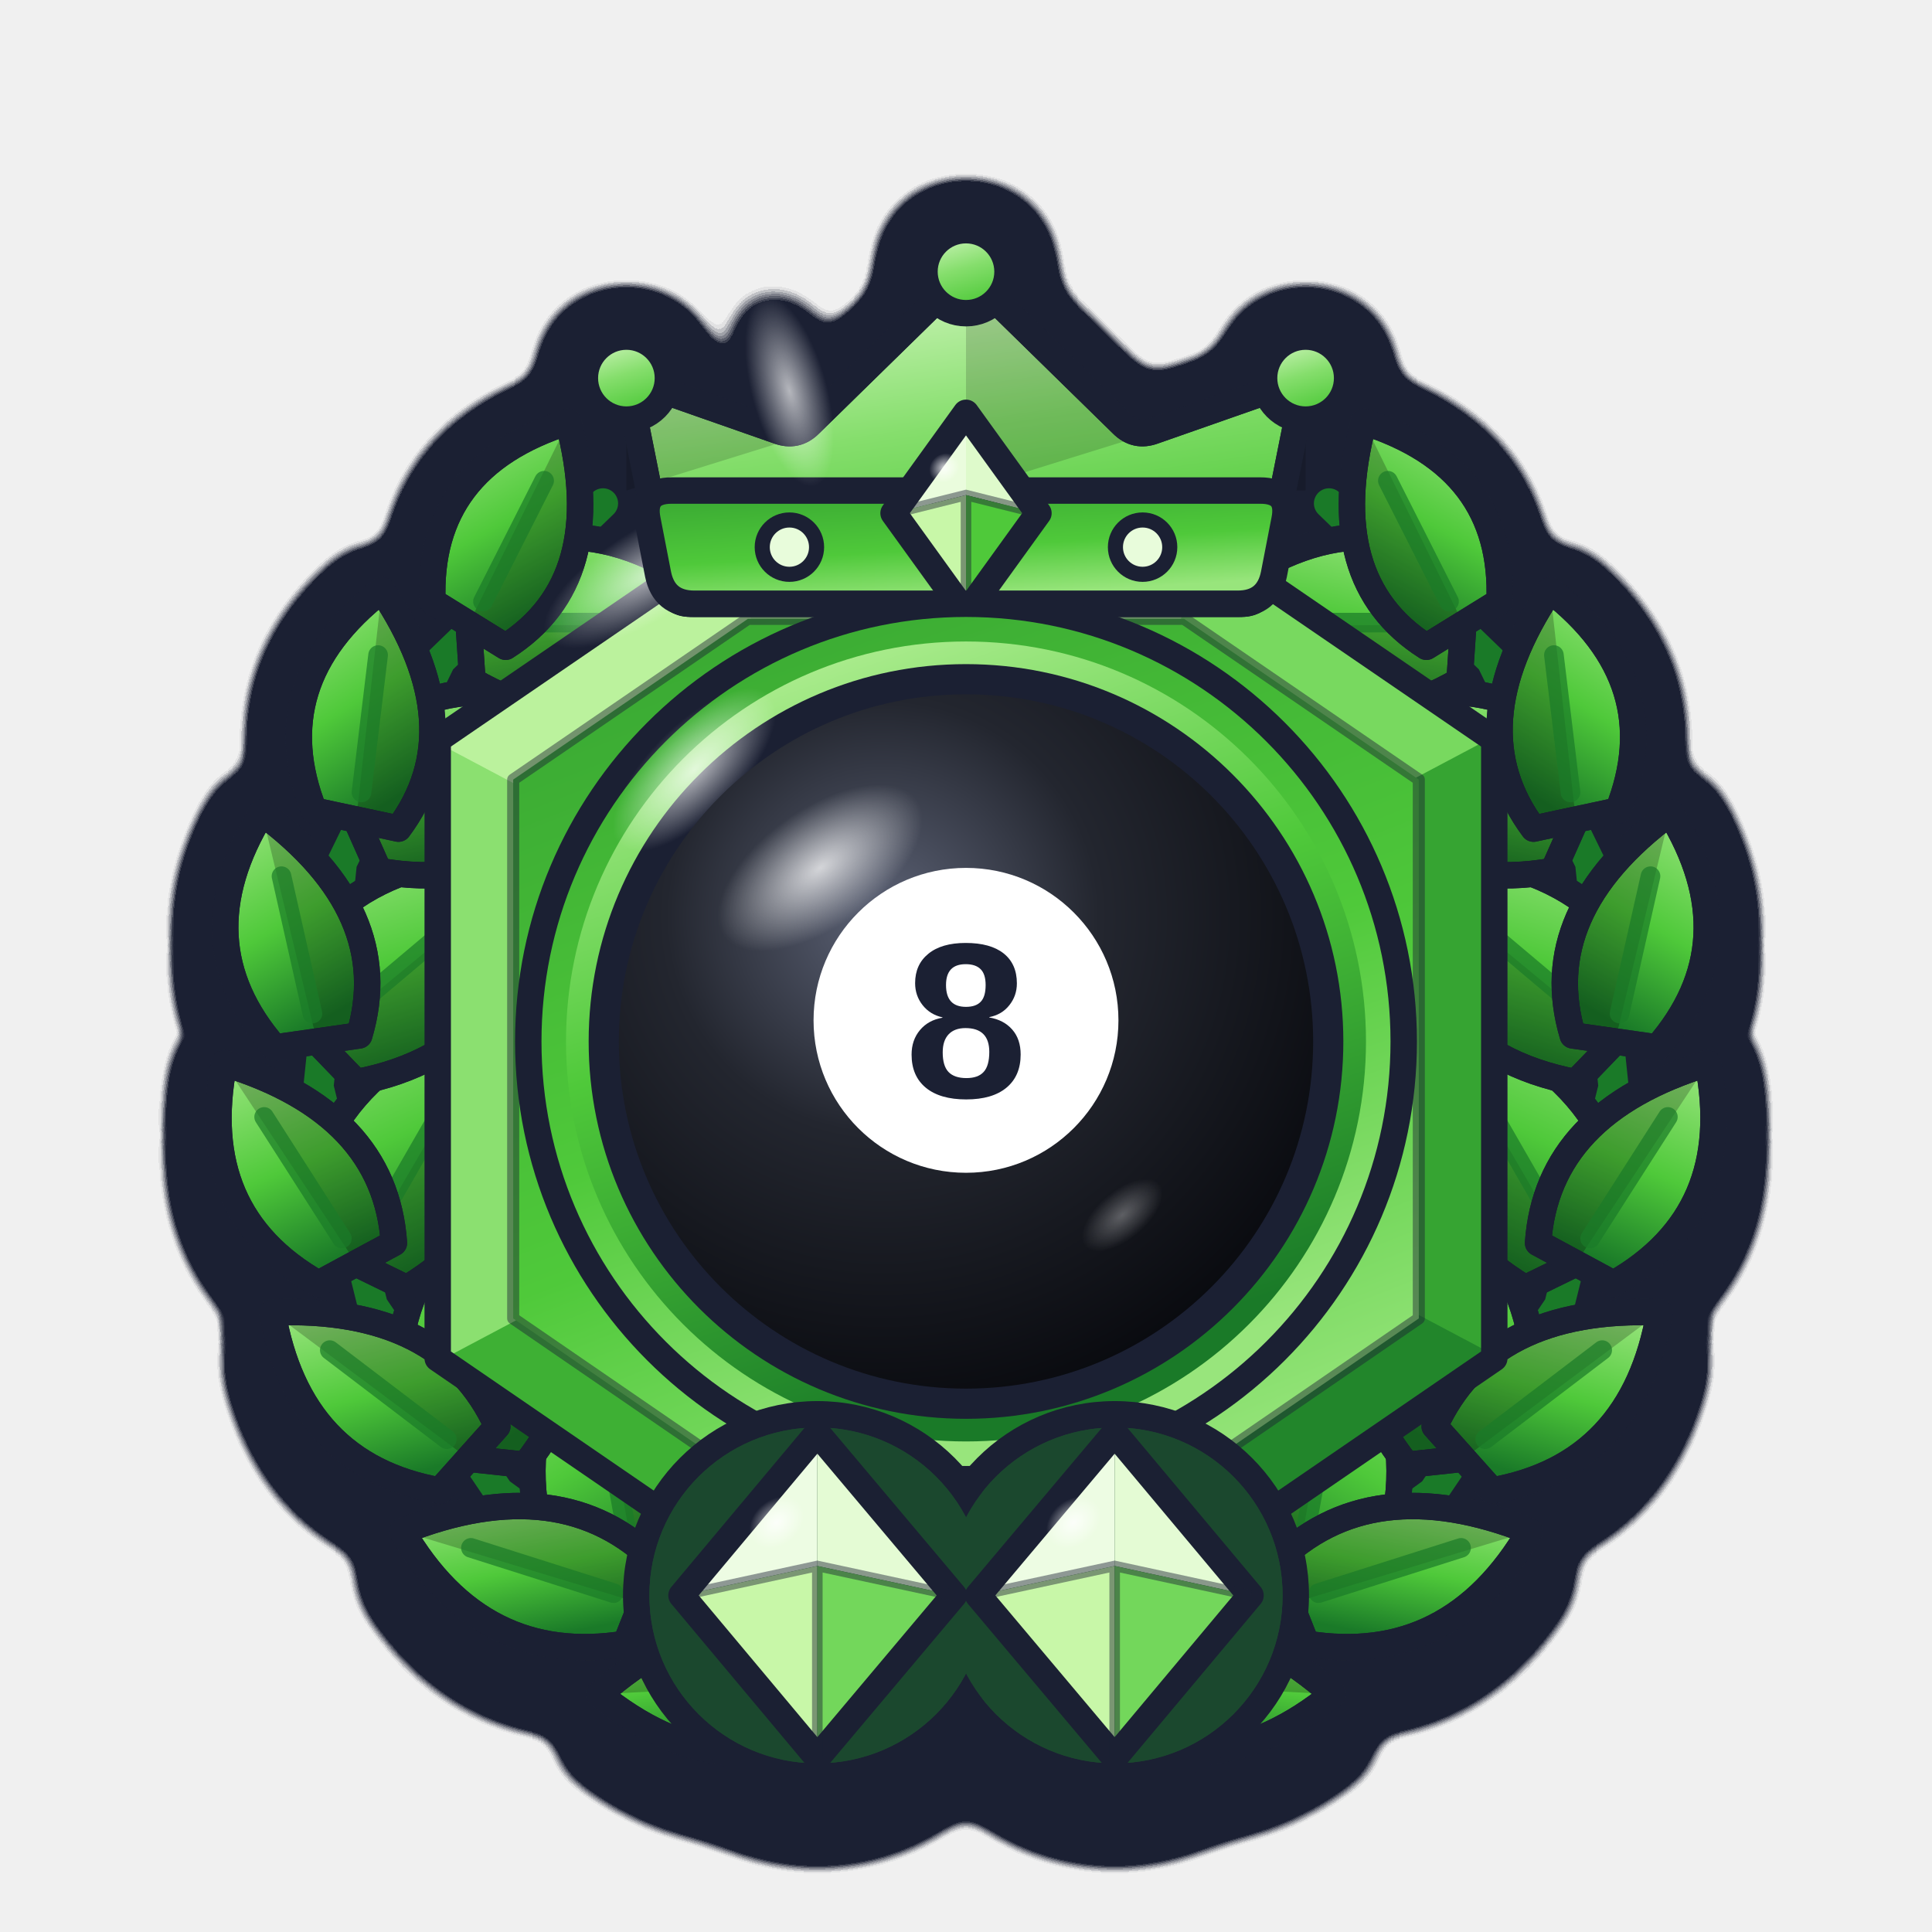
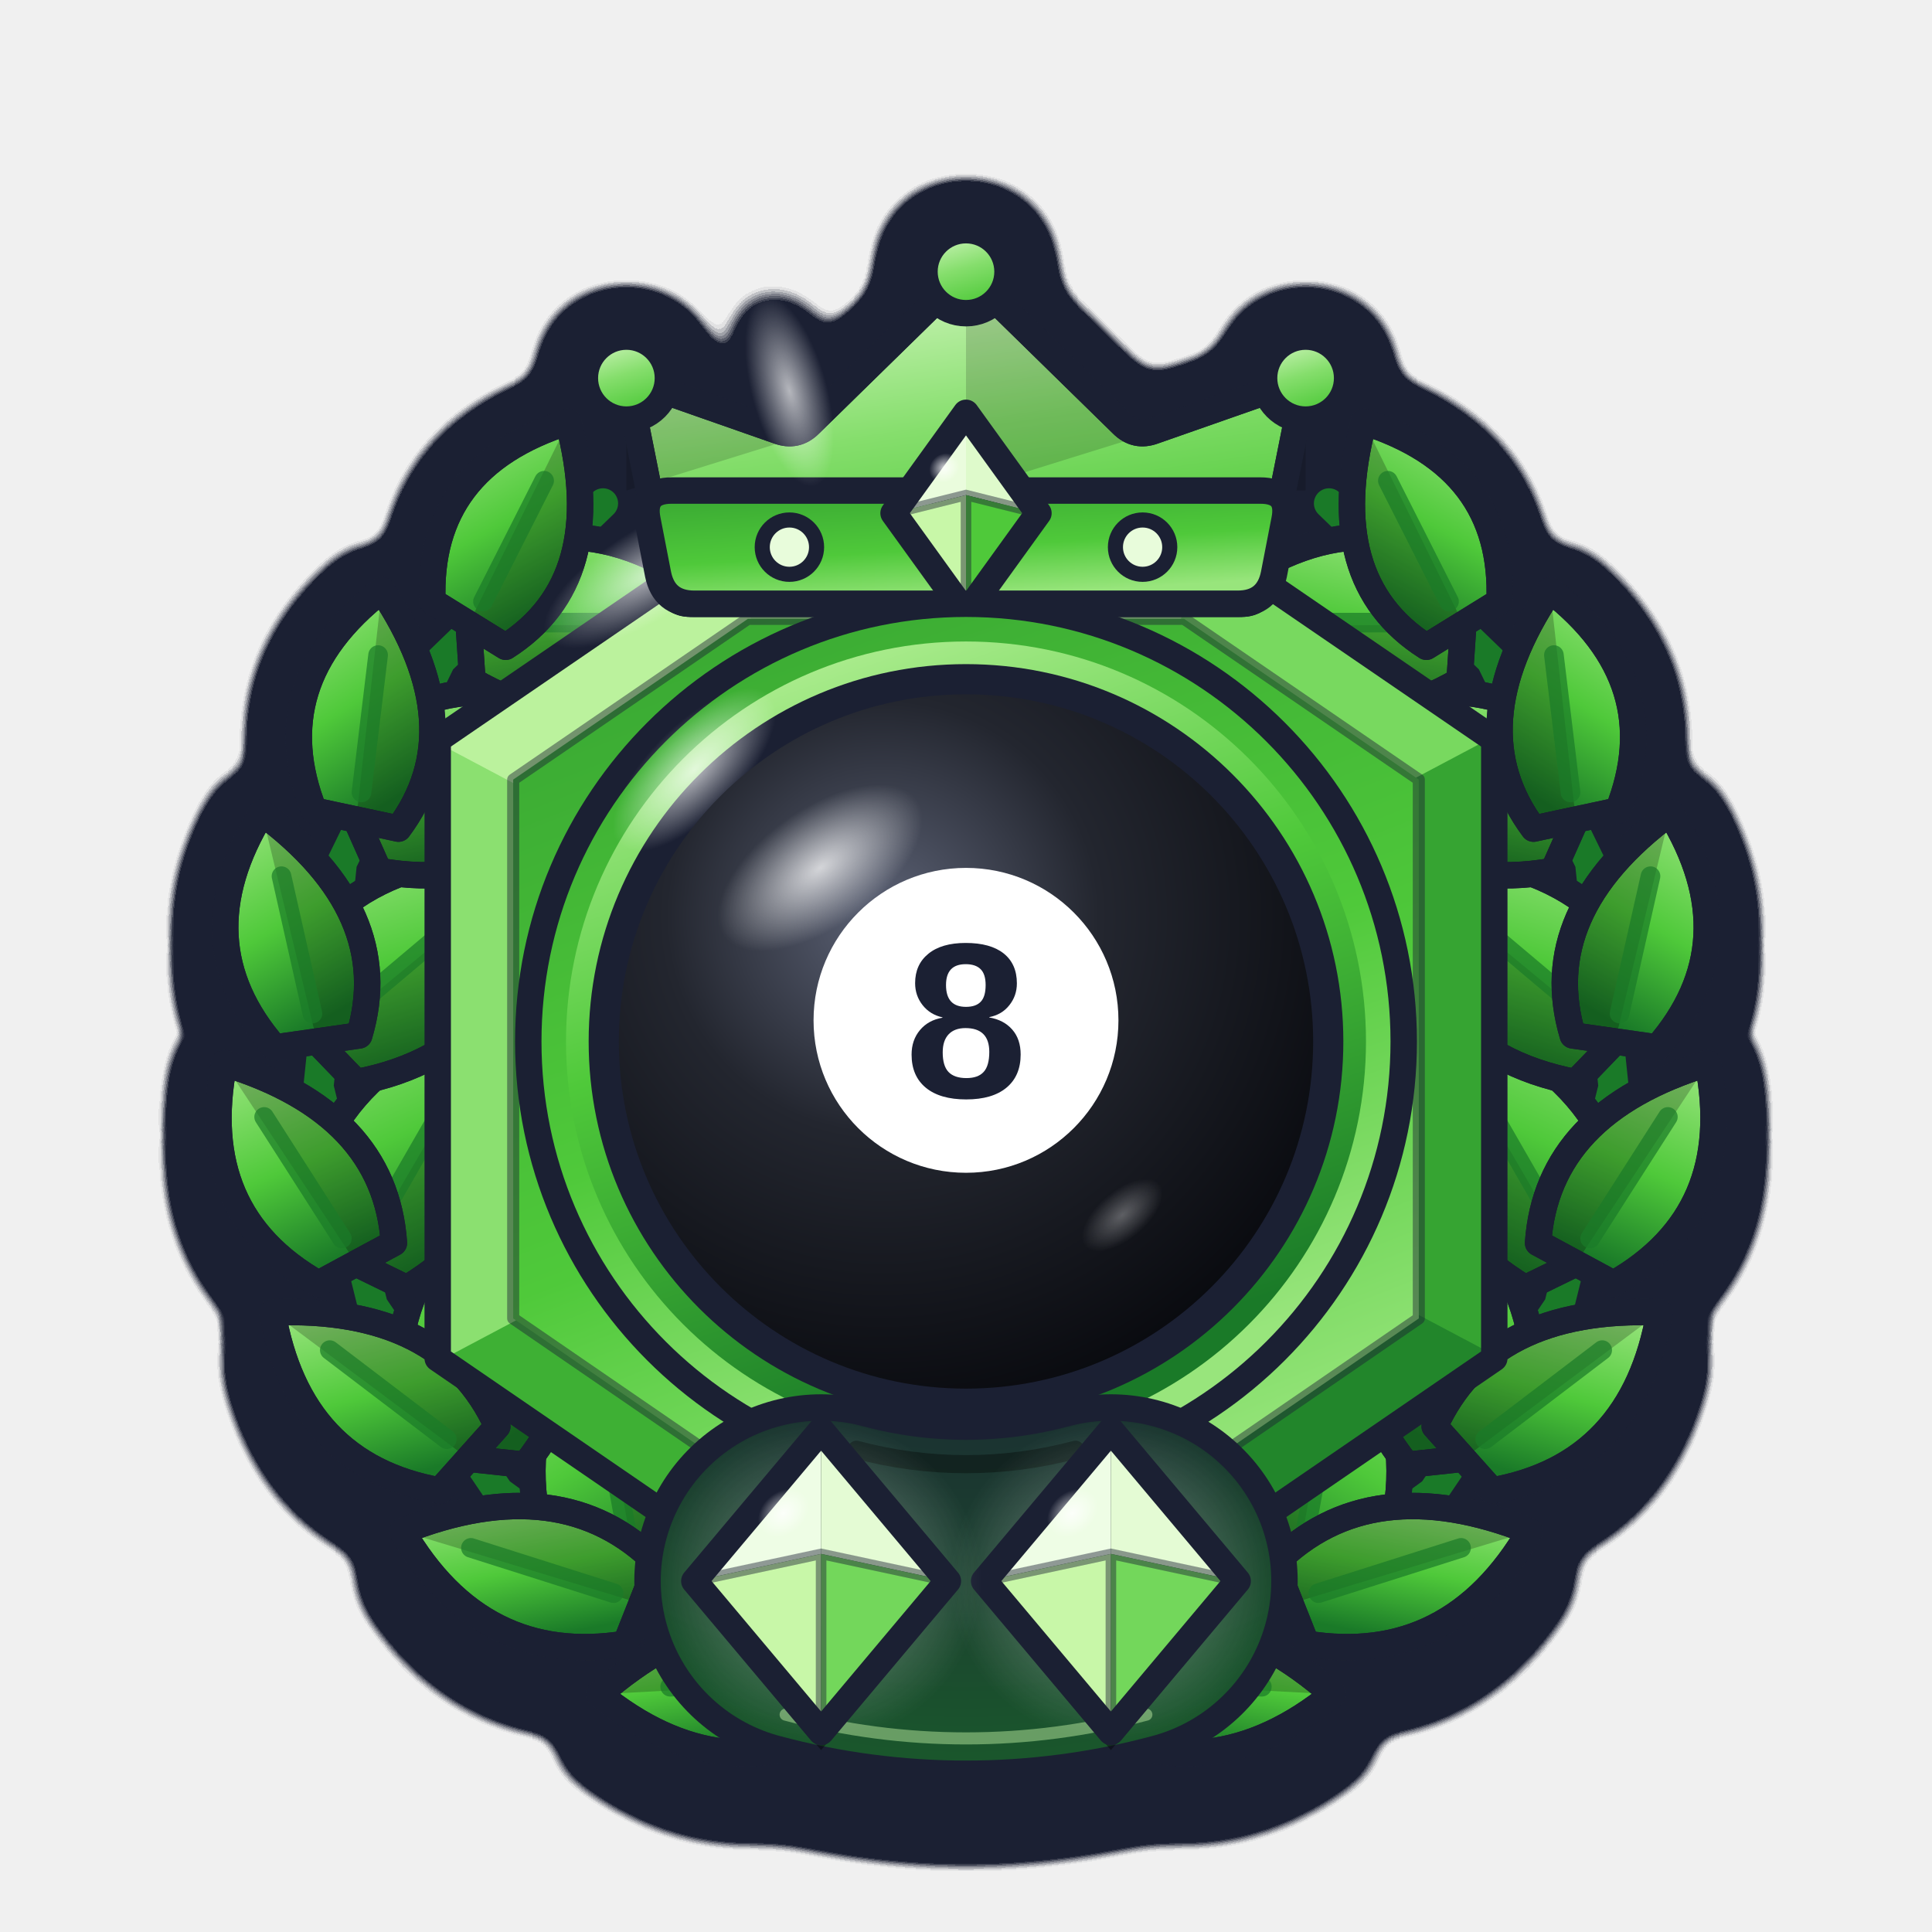
<svg xmlns="http://www.w3.org/2000/svg" width="512" height="512" viewBox="0 0 256 256">
  <defs>
    <linearGradient id="blue" x1="0" y1="0" x2="0.35" y2="1">
      <stop offset="0" stop-color="#9ED3FF" />
      <stop offset="0.45" stop-color="#3B9BFF" />
      <stop offset="1" stop-color="#1F6BD0" />
    </linearGradient>
    <linearGradient id="green" x1="0" y1="0" x2="0.35" y2="1">
      <stop offset="0" stop-color="#A8F5BE" />
      <stop offset="0.45" stop-color="#3DD66B" />
      <stop offset="1" stop-color="#1E9E47" />
    </linearGradient>
    <linearGradient id="red" x1="0" y1="0" x2="0.35" y2="1">
      <stop offset="0" stop-color="#FFA3A3" />
      <stop offset="0.45" stop-color="#FF4D4D" />
      <stop offset="1" stop-color="#C9283A" />
    </linearGradient>
    <linearGradient id="gold" x1="0" y1="0" x2="0.35" y2="1">
      <stop offset="0" stop-color="#FFF1A0" />
      <stop offset="0.45" stop-color="#FFC928" />
      <stop offset="1" stop-color="#DB8E00" />
    </linearGradient>
    <linearGradient id="wood" x1="0" y1="0" x2="0.35" y2="1">
      <stop offset="0" stop-color="#FFD9A0" />
      <stop offset="0.45" stop-color="#E7A35C" />
      <stop offset="1" stop-color="#A8622A" />
    </linearGradient>
    <linearGradient id="darkwood" x1="0" y1="0" x2="0.35" y2="1">
      <stop offset="0" stop-color="#C07A45" />
      <stop offset="0.45" stop-color="#8A4B22" />
      <stop offset="1" stop-color="#5E3014" />
    </linearGradient>
    <linearGradient id="white" x1="0" y1="0" x2="0.35" y2="1">
      <stop offset="0" stop-color="#FFFFFF" />
      <stop offset="0.45" stop-color="#F4F8FF" />
      <stop offset="1" stop-color="#C9D6EA" />
    </linearGradient>
    <linearGradient id="grey" x1="0" y1="0" x2="0.35" y2="1">
      <stop offset="0" stop-color="#E4E9F2" />
      <stop offset="0.45" stop-color="#AEB8C8" />
      <stop offset="1" stop-color="#7B869A" />
    </linearGradient>
    <linearGradient id="steel" x1="0" y1="0" x2="0.35" y2="1">
      <stop offset="0" stop-color="#D8E6F7" />
      <stop offset="0.45" stop-color="#9FB2CC" />
      <stop offset="1" stop-color="#6A7D98" />
    </linearGradient>
    <linearGradient id="cloth" x1="0" y1="0" x2="0.35" y2="1">
      <stop offset="0" stop-color="#6FE08E" />
      <stop offset="0.45" stop-color="#2FA24F" />
      <stop offset="1" stop-color="#1C7A37" />
    </linearGradient>
    <linearGradient id="sad" x1="0" y1="0" x2="0.35" y2="1">
      <stop offset="0" stop-color="#C4D4EE" />
      <stop offset="0.45" stop-color="#8EA3C7" />
      <stop offset="1" stop-color="#5E7299" />
    </linearGradient>
    <linearGradient id="purple" x1="0" y1="0" x2="0.35" y2="1">
      <stop offset="0" stop-color="#D7B8FF" />
      <stop offset="0.45" stop-color="#A259FF" />
      <stop offset="1" stop-color="#6E2FD0" />
    </linearGradient>
    <radialGradient id="shine" cx="0.5" cy="0.5" r="0.5">
      <stop offset="0" stop-color="#FFFFFF" stop-opacity="0.9" />
      <stop offset="1" stop-color="#FFFFFF" stop-opacity="0" />
    </radialGradient>
    <filter id="ink" x="-30%" y="-30%" width="160%" height="160%" color-interpolation-filters="sRGB">
      <feGaussianBlur in="SourceAlpha" stdDeviation="6.92" result="blur" />
      <feComponentTransfer in="blur" result="grown">
        <feFuncA type="linear" slope="7" intercept="-0.35" />
      </feComponentTransfer>
      <feOffset in="grown" dy="6" result="lip" />
      <feMerge result="both">
        <feMergeNode in="lip" />
        <feMergeNode in="grown" />
      </feMerge>
      <feFlood flood-color="#1B2033" />
      <feComposite in2="both" operator="in" result="outline" />
      <feMerge>
        <feMergeNode in="outline" />
        <feMergeNode in="SourceGraphic" />
      </feMerge>
    </filter>
  </defs>
  <defs>
    <filter id="badgeInk" x="-20%" y="-20%" width="140%" height="140%" color-interpolation-filters="sRGB">
      <feGaussianBlur in="SourceAlpha" stdDeviation="3.2" result="blur" />
      <feComponentTransfer in="blur" result="grown">
        <feFuncA type="linear" slope="40" intercept="-0.716" />
      </feComponentTransfer>
      <feOffset in="grown" dy="5" result="lip" />
      <feMerge result="both">
        <feMergeNode in="lip" />
        <feMergeNode in="grown" />
      </feMerge>
      <feFlood flood-color="#1B2033" />
      <feComposite in2="both" operator="in" result="outline" />
      <feMerge>
        <feMergeNode in="outline" />
        <feMergeNode in="SourceGraphic" />
      </feMerge>
    </filter>
  </defs>
  <defs>
    <linearGradient id="m" x1="0" y1="0" x2="0.35" y2="1">
      <stop offset="0.00" stop-color="#C8F7A8" />
      <stop offset="0.50" stop-color="#4FC93A" />
      <stop offset="1.00" stop-color="#1A7A28" />
    </linearGradient>
    <linearGradient id="r" x1="0" y1="0" x2="0.35" y2="1">
      <stop offset="0.00" stop-color="#37A532" />
      <stop offset="0.60" stop-color="#4FC93A" />
      <stop offset="1.00" stop-color="#98E57C" />
    </linearGradient>
    <linearGradient id="w" x1="0" y1="0" x2="0.35" y2="1">
      <stop offset="0.00" stop-color="#9EE782" />
      <stop offset="0.55" stop-color="#4FC93A" />
      <stop offset="1.00" stop-color="#1A7A28" />
    </linearGradient>
    <linearGradient id="c" x1="0" y1="0" x2="0.3" y2="1">
      <stop offset="0.00" stop-color="#DEFACB" />
      <stop offset="0.55" stop-color="#85DE6C" />
      <stop offset="1.00" stop-color="#4FC93A" />
    </linearGradient>
    <linearGradient id="s" x1="0" y1="0" x2="0.2" y2="1">
      <stop offset="0.00" stop-color="#FFFFFF" />
      <stop offset="0.50" stop-color="#DEFACB" />
      <stop offset="1.00" stop-color="#A4E987" />
    </linearGradient>
    <linearGradient id="g" x1="0" y1="0" x2="0.35" y2="1">
      <stop offset="0.00" stop-color="#FFF3A6" />
      <stop offset="0.50" stop-color="#FFC928" />
      <stop offset="1.00" stop-color="#C97F00" />
    </linearGradient>
    <linearGradient id="gr" x1="0" y1="0" x2="0.35" y2="1">
      <stop offset="0.00" stop-color="#E7A816" />
      <stop offset="0.60" stop-color="#FFC928" />
      <stop offset="1.00" stop-color="#FFE274" />
    </linearGradient>
    <radialGradient id="ball" cx="0.38" cy="0.32" r="0.78">
      <stop offset="0" stop-color="#5C6275" />
      <stop offset="0.4" stop-color="#23262F" />
      <stop offset="1" stop-color="#06070B" />
    </radialGradient>
  </defs>
  <g filter="url(#badgeInk)">
    <path d="M119.0 223.5 L90.3 215.3 L66.1 197.7 L49.4 173.0 L42.2 144.0 L45.3 114.3 L58.4 87.5 L79.9 66.7" fill="none" stroke="#1B2033" stroke-width="9" stroke-linecap="round" stroke-linejoin="round" />
    <path d="M119.0 223.5 L90.3 215.3 L66.1 197.7 L49.4 173.0 L42.2 144.0 L45.3 114.3 L58.4 87.5 L79.9 66.7" fill="none" stroke="#1A7A28" stroke-width="4" stroke-linecap="round" stroke-linejoin="round" />
    <path d="M106.8 226.9 Q87.0 214.9 92.1 186.2 Q118.1 194.0 119.3 218.5 Z" fill="url(#w)" stroke="#1B2033" stroke-width="3.5" stroke-linejoin="round" />
    <path d="M113.1 222.7 L119.3 218.5 Q118.1 194.0 92.1 186.2 Z" fill="#000000" opacity="0.22" />
    <path d="M110.3 218.5 L97.5 196.7" fill="none" stroke="#1A7A28" stroke-width="2.6" stroke-linecap="round" stroke-linejoin="round" opacity="0.7" />
    <path d="M106.8 226.9 Q87.0 214.9 92.1 186.2 Q118.1 194.0 119.3 218.5 Z" fill="none" stroke="#1B2033" stroke-width="3.5" stroke-linejoin="round" />
    <path d="M112.9 228.4 Q95.7 237.8 79.4 224.5 Q96.7 209.4 113.3 217.0 Z" fill="url(#w)" stroke="#1B2033" stroke-width="3.5" stroke-linejoin="round" />
    <path d="M113.1 222.7 L113.3 217.0 Q96.7 209.4 79.4 224.5 Z" fill="#000000" opacity="0.22" />
    <path d="M109.0 222.6 L88.8 223.5" fill="none" stroke="#1A7A28" stroke-width="2.6" stroke-linecap="round" stroke-linejoin="round" opacity="0.7" />
    <path d="M112.9 228.4 Q95.7 237.8 79.4 224.5 Q96.7 209.4 113.3 217.0 Z" fill="none" stroke="#1B2033" stroke-width="3.5" stroke-linejoin="round" />
    <path d="M77.7 214.3 Q63.3 196.7 77.9 171.8 Q99.7 187.6 92.3 210.7 Z" fill="url(#w)" stroke="#1B2033" stroke-width="3.5" stroke-linejoin="round" />
    <path d="M85.0 212.5 L92.3 210.7 Q99.7 187.6 77.9 171.8 Z" fill="#000000" opacity="0.22" />
    <path d="M83.9 207.7 L79.4 183.3" fill="none" stroke="#1A7A28" stroke-width="2.6" stroke-linecap="round" stroke-linejoin="round" opacity="0.7" />
    <path d="M77.7 214.3 Q63.3 196.7 77.9 171.8 Q99.7 187.6 92.3 210.7 Z" fill="none" stroke="#1B2033" stroke-width="3.5" stroke-linejoin="round" />
    <path d="M82.9 217.8 Q63.8 220.9 53.3 202.9 Q74.5 194.5 87.1 207.2 Z" fill="url(#w)" stroke="#1B2033" stroke-width="3.5" stroke-linejoin="round" />
    <path d="M85.0 212.5 L87.1 207.2 Q74.5 194.5 53.3 202.9 Z" fill="#000000" opacity="0.22" />
    <path d="M81.3 211.1 L62.4 205.1" fill="none" stroke="#1A7A28" stroke-width="2.6" stroke-linecap="round" stroke-linejoin="round" opacity="0.7" />
    <path d="M82.9 217.8 Q63.8 220.9 53.3 202.9 Q74.5 194.5 87.1 207.2 Z" fill="none" stroke="#1B2033" stroke-width="3.5" stroke-linejoin="round" />
    <path d="M54.7 192.5 Q47.1 171.4 69.3 153.4 Q84.4 175.3 69.6 194.1 Z" fill="url(#w)" stroke="#1B2033" stroke-width="3.5" stroke-linejoin="round" />
    <path d="M62.1 193.3 L69.6 194.1 Q84.4 175.3 69.3 153.4 Z" fill="#000000" opacity="0.22" />
    <path d="M62.7 188.5 L66.8 164.5" fill="none" stroke="#1A7A28" stroke-width="2.6" stroke-linecap="round" stroke-linejoin="round" opacity="0.7" />
    <path d="M54.7 192.5 Q47.1 171.4 69.3 153.4 Q84.4 175.3 69.6 194.1 Z" fill="none" stroke="#1B2033" stroke-width="3.5" stroke-linejoin="round" />
    <path d="M58.3 197.5 Q39.6 194.2 36.1 173.9 Q58.6 173.0 65.9 189.0 Z" fill="url(#w)" stroke="#1B2033" stroke-width="3.5" stroke-linejoin="round" />
    <path d="M62.1 193.3 L65.9 189.0 Q58.6 173.0 36.1 173.9 Z" fill="#000000" opacity="0.22" />
    <path d="M59.2 190.7 L43.7 178.9" fill="none" stroke="#1A7A28" stroke-width="2.6" stroke-linecap="round" stroke-linejoin="round" opacity="0.7" />
    <path d="M58.3 197.5 Q39.6 194.2 36.1 173.9 Q58.6 173.0 65.9 189.0 Z" fill="none" stroke="#1B2033" stroke-width="3.5" stroke-linejoin="round" />
    <path d="M40.4 164.1 Q40.4 142.1 67.2 133.1 Q74.1 158.5 53.9 170.7 Z" fill="url(#w)" stroke="#1B2033" stroke-width="3.5" stroke-linejoin="round" />
    <path d="M47.2 167.4 L53.9 170.7 Q74.1 158.5 67.2 133.1 Z" fill="#000000" opacity="0.22" />
    <path d="M49.3 163.2 L61.2 142.5" fill="none" stroke="#1A7A28" stroke-width="2.6" stroke-linecap="round" stroke-linejoin="round" opacity="0.7" />
    <path d="M40.4 164.1 Q40.4 142.1 67.2 133.1 Q74.1 158.5 53.9 170.7 Z" fill="none" stroke="#1B2033" stroke-width="3.5" stroke-linejoin="round" />
    <path d="M42.2 170.1 Q25.8 160.8 29.7 140.9 Q51.0 147.4 52.2 164.7 Z" fill="url(#w)" stroke="#1B2033" stroke-width="3.5" stroke-linejoin="round" />
    <path d="M47.2 167.4 L52.2 164.7 Q51.0 147.4 29.7 140.9 Z" fill="#000000" opacity="0.22" />
    <path d="M45.3 164.1 L35.0 148.0" fill="none" stroke="#1A7A28" stroke-width="2.6" stroke-linecap="round" stroke-linejoin="round" opacity="0.7" />
    <path d="M42.2 170.1 Q25.8 160.8 29.7 140.9 Q51.0 147.4 52.2 164.7 Z" fill="none" stroke="#1B2033" stroke-width="3.5" stroke-linejoin="round" />
    <path d="M36.8 132.6 Q44.0 112.1 72.0 113.2 Q70.0 139.1 47.2 143.4 Z" fill="url(#w)" stroke="#1B2033" stroke-width="3.5" stroke-linejoin="round" />
    <path d="M42.0 138.0 L47.2 143.4 Q70.0 139.1 72.0 113.2 Z" fill="#000000" opacity="0.22" />
    <path d="M45.4 134.8 L63.2 119.8" fill="none" stroke="#1A7A28" stroke-width="2.6" stroke-linecap="round" stroke-linejoin="round" opacity="0.7" />
    <path d="M36.8 132.6 Q44.0 112.1 72.0 113.2 Q70.0 139.1 47.2 143.4 Z" fill="none" stroke="#1B2033" stroke-width="3.5" stroke-linejoin="round" />
    <path d="M36.4 138.8 Q24.2 124.8 34.7 107.7 Q52.5 120.9 47.6 137.2 Z" fill="url(#w)" stroke="#1B2033" stroke-width="3.5" stroke-linejoin="round" />
    <path d="M42.0 138.0 L47.6 137.2 Q52.5 120.9 34.7 107.7 Z" fill="#000000" opacity="0.22" />
    <path d="M41.4 134.3 L37.3 116.1" fill="none" stroke="#1A7A28" stroke-width="2.6" stroke-linecap="round" stroke-linejoin="round" opacity="0.7" />
    <path d="M36.4 138.8 Q24.2 124.8 34.7 107.7 Q52.5 120.9 47.6 137.2 Z" fill="none" stroke="#1B2033" stroke-width="3.5" stroke-linejoin="round" />
    <path d="M44.1 101.7 Q57.5 85.1 83.1 95.9 Q72.8 119.4 50.2 115.4 Z" fill="url(#w)" stroke="#1B2033" stroke-width="3.5" stroke-linejoin="round" />
    <path d="M47.2 108.6 L50.2 115.4 Q72.8 119.4 83.1 95.9 Z" fill="#000000" opacity="0.22" />
    <path d="M51.4 106.8 L72.9 99.0" fill="none" stroke="#1A7A28" stroke-width="2.6" stroke-linecap="round" stroke-linejoin="round" opacity="0.7" />
    <path d="M44.1 101.7 Q57.5 85.1 83.1 95.9 Q72.8 119.4 50.2 115.4 Z" fill="none" stroke="#1B2033" stroke-width="3.5" stroke-linejoin="round" />
    <path d="M41.6 107.4 Q34.9 90.4 50.6 78.2 Q62.8 96.4 52.8 109.8 Z" fill="url(#w)" stroke="#1B2033" stroke-width="3.5" stroke-linejoin="round" />
    <path d="M47.2 108.6 L52.8 109.8 Q62.8 96.4 50.6 78.2 Z" fill="#000000" opacity="0.22" />
    <path d="M47.9 105.0 L50.1 86.8" fill="none" stroke="#1A7A28" stroke-width="2.6" stroke-linecap="round" stroke-linejoin="round" opacity="0.7" />
    <path d="M41.6 107.4 Q34.9 90.4 50.6 78.2 Q62.8 96.4 52.8 109.8 Z" fill="none" stroke="#1B2033" stroke-width="3.5" stroke-linejoin="round" />
    <path d="M61.6 75.2 Q79.5 64.2 99.4 83.1 Q82.1 101.6 62.6 90.2 Z" fill="url(#w)" stroke="#1B2033" stroke-width="3.5" stroke-linejoin="round" />
    <path d="M62.1 82.7 L62.6 90.2 Q82.1 101.6 99.4 83.1 Z" fill="#000000" opacity="0.22" />
    <path d="M66.6 82.5 L89.0 82.5" fill="none" stroke="#1A7A28" stroke-width="2.6" stroke-linecap="round" stroke-linejoin="round" opacity="0.7" />
    <path d="M61.6 75.2 Q79.5 64.2 99.4 83.1 Q82.1 101.6 62.6 90.2 Z" fill="none" stroke="#1B2033" stroke-width="3.5" stroke-linejoin="round" />
    <path d="M57.3 79.7 Q56.6 61.8 75.3 55.9 Q80.8 76.9 67.0 85.7 Z" fill="url(#w)" stroke="#1B2033" stroke-width="3.5" stroke-linejoin="round" />
    <path d="M62.1 82.7 L67.0 85.7 Q80.8 76.9 75.3 55.9 Z" fill="#000000" opacity="0.22" />
    <path d="M64.0 79.7 L72.1 63.7" fill="none" stroke="#1A7A28" stroke-width="2.6" stroke-linecap="round" stroke-linejoin="round" opacity="0.7" />
    <path d="M57.3 79.7 Q56.6 61.8 75.3 55.9 Q80.8 76.9 67.0 85.7 Z" fill="none" stroke="#1B2033" stroke-width="3.5" stroke-linejoin="round" />
    <g transform="matrix(-1 0 0 1 256 0)">
      <path d="M119.0 223.5 L90.3 215.3 L66.1 197.7 L49.4 173.0 L42.2 144.0 L45.3 114.3 L58.4 87.5 L79.9 66.7" fill="none" stroke="#1B2033" stroke-width="9" stroke-linecap="round" stroke-linejoin="round" />
      <path d="M119.0 223.5 L90.3 215.3 L66.1 197.7 L49.4 173.0 L42.2 144.0 L45.3 114.3 L58.4 87.5 L79.9 66.7" fill="none" stroke="#1A7A28" stroke-width="4" stroke-linecap="round" stroke-linejoin="round" />
      <path d="M106.8 226.9 Q87.0 214.9 92.1 186.2 Q118.1 194.0 119.3 218.5 Z" fill="url(#w)" stroke="#1B2033" stroke-width="3.5" stroke-linejoin="round" />
      <path d="M113.1 222.7 L119.3 218.5 Q118.1 194.0 92.1 186.2 Z" fill="#000000" opacity="0.22" />
      <path d="M110.3 218.5 L97.5 196.7" fill="none" stroke="#1A7A28" stroke-width="2.6" stroke-linecap="round" stroke-linejoin="round" opacity="0.7" />
      <path d="M106.8 226.9 Q87.0 214.9 92.1 186.2 Q118.1 194.0 119.3 218.5 Z" fill="none" stroke="#1B2033" stroke-width="3.5" stroke-linejoin="round" />
      <path d="M112.9 228.4 Q95.7 237.8 79.4 224.5 Q96.7 209.4 113.3 217.0 Z" fill="url(#w)" stroke="#1B2033" stroke-width="3.5" stroke-linejoin="round" />
      <path d="M113.1 222.7 L113.3 217.0 Q96.7 209.4 79.4 224.5 Z" fill="#000000" opacity="0.22" />
      <path d="M109.0 222.6 L88.8 223.5" fill="none" stroke="#1A7A28" stroke-width="2.6" stroke-linecap="round" stroke-linejoin="round" opacity="0.7" />
      <path d="M112.9 228.4 Q95.7 237.8 79.4 224.5 Q96.7 209.4 113.3 217.0 Z" fill="none" stroke="#1B2033" stroke-width="3.5" stroke-linejoin="round" />
      <path d="M77.7 214.3 Q63.3 196.7 77.9 171.8 Q99.7 187.6 92.3 210.7 Z" fill="url(#w)" stroke="#1B2033" stroke-width="3.5" stroke-linejoin="round" />
      <path d="M85.0 212.5 L92.3 210.7 Q99.7 187.6 77.9 171.8 Z" fill="#000000" opacity="0.22" />
      <path d="M83.9 207.7 L79.4 183.3" fill="none" stroke="#1A7A28" stroke-width="2.6" stroke-linecap="round" stroke-linejoin="round" opacity="0.7" />
      <path d="M77.7 214.3 Q63.3 196.7 77.9 171.8 Q99.7 187.6 92.3 210.7 Z" fill="none" stroke="#1B2033" stroke-width="3.5" stroke-linejoin="round" />
      <path d="M82.9 217.8 Q63.8 220.9 53.3 202.9 Q74.5 194.5 87.1 207.2 Z" fill="url(#w)" stroke="#1B2033" stroke-width="3.5" stroke-linejoin="round" />
      <path d="M85.0 212.5 L87.1 207.2 Q74.5 194.5 53.3 202.9 Z" fill="#000000" opacity="0.22" />
      <path d="M81.3 211.1 L62.4 205.1" fill="none" stroke="#1A7A28" stroke-width="2.6" stroke-linecap="round" stroke-linejoin="round" opacity="0.7" />
      <path d="M82.9 217.8 Q63.8 220.9 53.3 202.9 Q74.5 194.5 87.1 207.2 Z" fill="none" stroke="#1B2033" stroke-width="3.5" stroke-linejoin="round" />
      <path d="M54.7 192.5 Q47.1 171.4 69.3 153.4 Q84.4 175.3 69.6 194.1 Z" fill="url(#w)" stroke="#1B2033" stroke-width="3.5" stroke-linejoin="round" />
      <path d="M62.1 193.3 L69.6 194.1 Q84.4 175.3 69.3 153.4 Z" fill="#000000" opacity="0.22" />
      <path d="M62.7 188.5 L66.8 164.5" fill="none" stroke="#1A7A28" stroke-width="2.6" stroke-linecap="round" stroke-linejoin="round" opacity="0.7" />
      <path d="M54.7 192.5 Q47.1 171.4 69.3 153.4 Q84.4 175.3 69.6 194.1 Z" fill="none" stroke="#1B2033" stroke-width="3.5" stroke-linejoin="round" />
      <path d="M58.3 197.5 Q39.6 194.2 36.1 173.9 Q58.6 173.0 65.9 189.0 Z" fill="url(#w)" stroke="#1B2033" stroke-width="3.5" stroke-linejoin="round" />
      <path d="M62.1 193.3 L65.9 189.0 Q58.6 173.0 36.1 173.9 Z" fill="#000000" opacity="0.22" />
      <path d="M59.2 190.7 L43.7 178.9" fill="none" stroke="#1A7A28" stroke-width="2.6" stroke-linecap="round" stroke-linejoin="round" opacity="0.7" />
      <path d="M58.3 197.5 Q39.6 194.2 36.1 173.9 Q58.6 173.0 65.9 189.0 Z" fill="none" stroke="#1B2033" stroke-width="3.5" stroke-linejoin="round" />
      <path d="M40.4 164.1 Q40.4 142.1 67.2 133.1 Q74.1 158.5 53.9 170.7 Z" fill="url(#w)" stroke="#1B2033" stroke-width="3.5" stroke-linejoin="round" />
      <path d="M47.2 167.4 L53.9 170.7 Q74.1 158.5 67.2 133.1 Z" fill="#000000" opacity="0.22" />
      <path d="M49.3 163.2 L61.2 142.5" fill="none" stroke="#1A7A28" stroke-width="2.6" stroke-linecap="round" stroke-linejoin="round" opacity="0.7" />
      <path d="M40.4 164.1 Q40.4 142.1 67.2 133.1 Q74.1 158.5 53.9 170.7 Z" fill="none" stroke="#1B2033" stroke-width="3.5" stroke-linejoin="round" />
      <path d="M42.2 170.1 Q25.8 160.8 29.7 140.9 Q51.0 147.4 52.2 164.7 Z" fill="url(#w)" stroke="#1B2033" stroke-width="3.5" stroke-linejoin="round" />
      <path d="M47.2 167.4 L52.2 164.7 Q51.0 147.4 29.7 140.9 Z" fill="#000000" opacity="0.22" />
      <path d="M45.3 164.1 L35.0 148.0" fill="none" stroke="#1A7A28" stroke-width="2.6" stroke-linecap="round" stroke-linejoin="round" opacity="0.7" />
      <path d="M42.2 170.1 Q25.8 160.8 29.7 140.9 Q51.0 147.4 52.2 164.7 Z" fill="none" stroke="#1B2033" stroke-width="3.5" stroke-linejoin="round" />
      <path d="M36.8 132.6 Q44.0 112.1 72.0 113.2 Q70.0 139.1 47.2 143.4 Z" fill="url(#w)" stroke="#1B2033" stroke-width="3.5" stroke-linejoin="round" />
      <path d="M42.0 138.0 L47.2 143.4 Q70.0 139.1 72.0 113.2 Z" fill="#000000" opacity="0.22" />
      <path d="M45.4 134.8 L63.2 119.8" fill="none" stroke="#1A7A28" stroke-width="2.6" stroke-linecap="round" stroke-linejoin="round" opacity="0.7" />
      <path d="M36.8 132.6 Q44.0 112.1 72.0 113.2 Q70.0 139.1 47.2 143.4 Z" fill="none" stroke="#1B2033" stroke-width="3.5" stroke-linejoin="round" />
      <path d="M36.4 138.8 Q24.2 124.8 34.7 107.7 Q52.5 120.9 47.6 137.2 Z" fill="url(#w)" stroke="#1B2033" stroke-width="3.5" stroke-linejoin="round" />
      <path d="M42.0 138.0 L47.6 137.2 Q52.5 120.9 34.7 107.7 Z" fill="#000000" opacity="0.22" />
      <path d="M41.4 134.3 L37.3 116.1" fill="none" stroke="#1A7A28" stroke-width="2.6" stroke-linecap="round" stroke-linejoin="round" opacity="0.7" />
      <path d="M36.4 138.8 Q24.2 124.8 34.7 107.7 Q52.5 120.9 47.6 137.2 Z" fill="none" stroke="#1B2033" stroke-width="3.5" stroke-linejoin="round" />
      <path d="M44.1 101.7 Q57.5 85.1 83.1 95.9 Q72.8 119.4 50.2 115.4 Z" fill="url(#w)" stroke="#1B2033" stroke-width="3.5" stroke-linejoin="round" />
      <path d="M47.2 108.6 L50.2 115.4 Q72.8 119.4 83.1 95.9 Z" fill="#000000" opacity="0.22" />
      <path d="M51.4 106.8 L72.9 99.0" fill="none" stroke="#1A7A28" stroke-width="2.6" stroke-linecap="round" stroke-linejoin="round" opacity="0.7" />
      <path d="M44.1 101.7 Q57.5 85.1 83.1 95.9 Q72.8 119.4 50.2 115.4 Z" fill="none" stroke="#1B2033" stroke-width="3.5" stroke-linejoin="round" />
      <path d="M41.6 107.4 Q34.9 90.4 50.6 78.2 Q62.8 96.4 52.8 109.8 Z" fill="url(#w)" stroke="#1B2033" stroke-width="3.5" stroke-linejoin="round" />
      <path d="M47.2 108.6 L52.8 109.8 Q62.8 96.4 50.6 78.2 Z" fill="#000000" opacity="0.22" />
      <path d="M47.9 105.0 L50.1 86.8" fill="none" stroke="#1A7A28" stroke-width="2.6" stroke-linecap="round" stroke-linejoin="round" opacity="0.7" />
      <path d="M41.6 107.4 Q34.9 90.4 50.6 78.2 Q62.8 96.4 52.8 109.8 Z" fill="none" stroke="#1B2033" stroke-width="3.5" stroke-linejoin="round" />
      <path d="M61.6 75.2 Q79.5 64.2 99.4 83.1 Q82.1 101.6 62.6 90.2 Z" fill="url(#w)" stroke="#1B2033" stroke-width="3.5" stroke-linejoin="round" />
      <path d="M62.1 82.7 L62.6 90.2 Q82.1 101.6 99.4 83.1 Z" fill="#000000" opacity="0.22" />
      <path d="M66.6 82.5 L89.0 82.5" fill="none" stroke="#1A7A28" stroke-width="2.6" stroke-linecap="round" stroke-linejoin="round" opacity="0.7" />
      <path d="M61.6 75.2 Q79.5 64.2 99.4 83.1 Q82.1 101.6 62.6 90.2 Z" fill="none" stroke="#1B2033" stroke-width="3.5" stroke-linejoin="round" />
      <path d="M57.3 79.7 Q56.6 61.8 75.3 55.9 Q80.8 76.9 67.0 85.7 Z" fill="url(#w)" stroke="#1B2033" stroke-width="3.5" stroke-linejoin="round" />
      <path d="M62.1 82.7 L67.0 85.7 Q80.8 76.9 75.3 55.9 Z" fill="#000000" opacity="0.22" />
      <path d="M64.0 79.7 L72.1 63.7" fill="none" stroke="#1A7A28" stroke-width="2.6" stroke-linecap="round" stroke-linejoin="round" opacity="0.7" />
      <path d="M57.3 79.7 Q56.6 61.8 75.3 55.9 Q80.8 76.9 67.0 85.7 Z" fill="none" stroke="#1B2033" stroke-width="3.5" stroke-linejoin="round" />
    </g>
    <path d="M96.0 72.0 L160.0 72.0 L156.9 82.0 L99.1 82.0 Z" fill="#A9EB8C" stroke="#A9EB8C" stroke-width="0.8" />
    <path d="M160.0 72.0 L198.0 98.0 L188.0 103.3 L156.9 82.0 Z" fill="#78D95F" stroke="#78D95F" stroke-width="0.8" />
    <path d="M198.0 98.0 L198.0 180.0 L188.0 174.7 L188.0 103.3 Z" fill="#36A432" stroke="#36A432" stroke-width="0.8" />
    <path d="M198.0 180.0 L128.0 228.0 L128.0 215.9 L188.0 174.7 Z" fill="#22862B" stroke="#22862B" stroke-width="0.8" />
    <path d="M128.0 228.0 L58.0 180.0 L68.0 174.7 L128.0 215.9 Z" fill="#3EB034" stroke="#3EB034" stroke-width="0.8" />
    <path d="M58.0 180.0 L58.0 98.0 L68.0 103.3 L68.0 174.7 Z" fill="#8BE070" stroke="#8BE070" stroke-width="0.8" />
    <path d="M58.0 98.0 L96.0 72.0 L99.1 82.0 L68.0 103.3 Z" fill="#BBF29D" stroke="#BBF29D" stroke-width="0.8" />
    <path d="M99.1 82.0 L156.9 82.0 L188.0 103.3 L188.0 174.7 L128.0 215.9 L68.0 174.7 L68.0 103.3 Z" fill="url(#r)" />
    <path d="M99.1 82.0 L156.9 82.0 L188.0 103.3 L188.0 174.7 L128.0 215.9 L68.0 174.7 L68.0 103.3 Z" fill="none" stroke="#1B2033" stroke-width="1.6" stroke-opacity="0.45" stroke-linejoin="round" />
    <path d="M96.0 72.0 L160.0 72.0 L198.0 98.0 L198.0 180.0 L128.0 228.0 L58.0 180.0 L58.0 98.0 Z" fill="none" stroke="#1B2033" stroke-width="3.5" stroke-linejoin="round" />
    <ellipse cx="86" cy="76" rx="16" ry="6" fill="url(#shine)" opacity="0.75" transform="rotate(-32 86 76)" />
    <path d="M91.5 80.0 Q89.0 80.0 88.5 77.5 L83.5 52.5 Q83.0 50.1 85.4 50.9 L103.1 57.1 Q105.5 58.0 107.3 56.2 L126.2 37.7 Q128.0 36.0 129.8 37.7 L148.7 56.2 Q150.5 58.0 152.9 57.1 L170.6 50.9 Q173.0 50.1 172.5 52.5 L167.5 77.5 Q167.0 80.0 164.5 80.0 Z" fill="url(#c)" stroke="#1B2033" stroke-width="3.5" stroke-linejoin="round" />
    <path d="M83.0 50.1 L83.0 65.0 L105.5 58.0 Z" fill="#000000" opacity="0.16" />
    <path d="M128.0 36.0 L128.0 65.0 L150.5 58.0 Z" fill="#000000" opacity="0.16" />
    <path d="M173.0 50.1 L173.0 65.0 L170.0 65.0 Z" fill="#000000" opacity="0.16" />
    <path d="M91.5 80.0 Q89.0 80.0 88.5 77.5 L83.5 52.5 Q83.0 50.1 85.4 50.9 L103.1 57.1 Q105.5 58.0 107.3 56.2 L126.2 37.7 Q128.0 36.0 129.8 37.7 L148.7 56.2 Q150.5 58.0 152.9 57.1 L170.6 50.9 Q173.0 50.1 172.5 52.5 L167.5 77.5 Q167.0 80.0 164.5 80.0 Z" fill="none" stroke="#1B2033" stroke-width="3.5" stroke-linejoin="round" />
    <circle cx="83.0" cy="50.1" r="5.5" fill="url(#c)" stroke="#1B2033" stroke-width="3.5" />
    <circle cx="128.0" cy="36.0" r="5.5" fill="url(#c)" stroke="#1B2033" stroke-width="3.5" />
    <circle cx="173.0" cy="50.1" r="5.5" fill="url(#c)" stroke="#1B2033" stroke-width="3.5" />
    <path d="M85.8 68.9 Q85.0 65.0 89.0 65.0 L167.0 65.0 Q171.0 65.0 170.2 68.9 L168.8 76.1 Q168.0 80.0 164.0 80.0 L92.0 80.0 Q88.0 80.0 87.2 76.1 Z" fill="url(#r)" stroke="#1B2033" stroke-width="3.5" stroke-linejoin="round" />
    <ellipse cx="104.6" cy="51.8" rx="5" ry="13" fill="url(#shine)" opacity="0.75" transform="rotate(-15 104.6 51.8)" />
    <path d="M118.4 68.0 L128.0 54.7 L128.0 65.6 Z" fill="#EAFCDD" />
    <path d="M128.0 54.7 L137.6 68.0 L128.0 65.6 Z" fill="#DEFACB" />
    <path d="M118.4 68.0 L128.0 65.6 L128.0 81.3 Z" fill="#C8F7A8" />
    <path d="M128.0 65.6 L137.6 68.0 L128.0 81.3 Z" fill="#4FC93A" />
    <path d="M128.0 54.7 L137.6 68.0 L128.0 81.3 L118.4 68.0 Z" fill="none" stroke="#1B2033" stroke-width="3.5" stroke-linejoin="round" />
    <path d="M118.4 68.0 L128.0 65.6 L137.6 68.0 M128.0 65.6 L128.0 81.3" fill="none" stroke="#1B2033" stroke-width="1.4" opacity="0.45" />
    <ellipse cx="125.127" cy="62.015" rx="2.107" ry="1.862" fill="url(#shine)" opacity="0.9" transform="rotate(-40 125.1272 62.015)" />
    <circle cx="104.6" cy="72.5" r="3.6" fill="#E8FCDB" stroke="#1B2033" stroke-width="2" />
    <circle cx="151.4" cy="72.5" r="3.6" fill="#E8FCDB" stroke="#1B2033" stroke-width="2" />
    <circle cx="128" cy="138" r="58" fill="url(#r)" stroke="#1B2033" stroke-width="3.5" />
    <circle cx="128" cy="138" r="53" fill="url(#m)" />
    <circle cx="128" cy="138" r="50" fill="#1B2033" />
    <ellipse cx="92" cy="102" rx="14" ry="6" fill="url(#shine)" opacity="0.8" transform="rotate(-45 92 102)" />
    <circle cx="128" cy="138" r="46" fill="url(#ball)" />
    <circle cx="128.0" cy="135.2" r="20.2" fill="#FFFFFF" />
    <text x="128.0" y="145.4" font-family="Arial Black, Arial, sans-serif" font-weight="900" font-size="29.3" text-anchor="middle" fill="#1B2033">8</text>
    <ellipse cx="108.68" cy="115.0" rx="15.64" ry="7.82" fill="url(#shine)" opacity="0.85" transform="rotate(-35 108.68 115.0)" />
    <ellipse cx="148.7" cy="161.0" rx="6.44" ry="3.22" fill="url(#shine)" opacity="0.35" transform="rotate(-40 148.7 161.0)" />
-     <circle cx="147.7" cy="211.4" r="24.0" fill="#1B482E" stroke="#1B2033" stroke-width="3.5" />
-     <circle cx="108.3" cy="211.4" r="24.0" fill="#1B482E" stroke="#1B2033" stroke-width="3.5" />
-     <circle cx="147.7" cy="211.4" r="22.25" fill="#1B482E" />
-     <circle cx="108.3" cy="211.4" r="22.25" fill="#1B482E" />
-     <path d="M129.6 211.4 L147.7 189.9 L147.7 207.5 Z" fill="#EDFCE3" />
-     <path d="M147.7 189.9 L165.7 211.4 L147.7 207.5 Z" fill="#E4FBD4" />
-     <path d="M129.6 211.4 L147.7 207.5 L147.7 232.9 Z" fill="#C8F7A8" />
-     <path d="M147.7 207.5 L165.7 211.4 L147.7 232.9 Z" fill="#73D75B" />
-     <path d="M147.7 189.9 L165.7 211.4 L147.7 232.9 L129.6 211.4 Z" fill="none" stroke="#1B2033" stroke-width="3.5" stroke-linejoin="round" />
-     <path d="M129.6 211.4 L147.7 207.5 L165.7 211.4 M147.7 207.5 L147.7 232.9" fill="none" stroke="#1B2033" stroke-width="1.4" opacity="0.45" />
-     <ellipse cx="142.252" cy="201.735" rx="3.973" ry="3.01" fill="url(#shine)" opacity="0.9" transform="rotate(-40 142.2522 201.7354)" />
-     <path d="M90.3 211.4 L108.3 189.9 L108.3 207.5 Z" fill="#EDFCE3" />
-     <path d="M108.3 189.9 L126.4 211.4 L108.3 207.5 Z" fill="#E4FBD4" />
-     <path d="M90.3 211.4 L108.3 207.5 L108.3 232.9 Z" fill="#C8F7A8" />
-     <path d="M108.3 207.5 L126.4 211.4 L108.3 232.9 Z" fill="#73D75B" />
-     <path d="M108.3 189.9 L126.4 211.4 L108.3 232.9 L90.3 211.4 Z" fill="none" stroke="#1B2033" stroke-width="3.5" stroke-linejoin="round" />
-     <path d="M90.3 211.4 L108.3 207.5 L126.4 211.4 M108.3 207.5 L108.3 232.9" fill="none" stroke="#1B2033" stroke-width="1.4" opacity="0.45" />
-     <ellipse cx="102.912" cy="201.735" rx="3.973" ry="3.01" fill="url(#shine)" opacity="0.9" transform="rotate(-40 102.9118 201.7354)" />
+     <defs>
+       <radialGradient id="tray" gradientUnits="userSpaceOnUse" cx="128" cy="138" r="97.0">
+         <stop offset="0.526" stop-color="#1B3231" />
+         <stop offset="0.763" stop-color="#1B442F" />
+         <stop offset="1" stop-color="#1A582C" />
+       </radialGradient>
+       <radialGradient id="glow">
+         <stop offset="0" stop-color="#FFFFFF" stop-opacity="0.5" />
+         <stop offset="1" stop-color="#FFFFFF" stop-opacity="0" />
+       </radialGradient>
+     </defs>
+     <path d="M147.2 209.5 A74 74 0 0 1 108.8 209.5" fill="none" stroke="#1B2033" stroke-width="49.5" stroke-linecap="round" />
+     <path d="M147.2 209.5 A74 74 0 0 1 108.8 209.5" fill="none" stroke="url(#tray)" stroke-width="42.5" stroke-linecap="round" />
+     <path d="M151.9 227.2 A92.3 92.3 0 0 1 104.1 227.2" fill="none" stroke="#C8F7A8" stroke-width="1.6" stroke-opacity="0.45" stroke-linecap="round" />
+     <path d="M142.5 192.1 A56.0 56.0 0 0 1 113.5 192.1" fill="none" stroke="#000000" stroke-width="2.4" stroke-opacity="0.35" stroke-linecap="round" />
+     <circle cx="147.2" cy="209.5" r="21.3" fill="url(#glow)" opacity="0.8" />
+     <path d="M147.2 191.9 L164.0 211.9 L147.2 231.9 L130.4 211.9 Z" fill="#000000" opacity="0.4" />
+     <path d="M130.4 209.5 L147.2 189.5 L147.2 205.9 Z" fill="#EEFDE5" />
+     <path d="M147.2 189.5 L164.0 209.5 L147.2 205.9 Z" fill="#E4FBD4" />
+     <path d="M130.4 209.5 L147.2 205.9 L147.2 229.5 Z" fill="#C8F7A8" />
+     <path d="M147.2 205.9 L164.0 209.5 L147.2 229.5 Z" fill="#73D75B" />
+     <path d="M147.2 189.5 L164.0 209.5 L147.2 229.5 L130.4 209.5 Z" fill="none" stroke="#1B2033" stroke-width="3.5" stroke-linejoin="round" />
+     <path d="M130.4 209.5 L147.2 205.9 L164.0 209.5 M147.2 205.9 L147.2 229.5" fill="none" stroke="#1B2033" stroke-width="1.4" opacity="0.45" />
+     <ellipse cx="142.113" cy="200.479" rx="3.696" ry="2.8" fill="url(#shine)" opacity="0.9" transform="rotate(-40 142.1126 200.4785)" />
+     <circle cx="108.8" cy="209.5" r="21.3" fill="url(#glow)" opacity="0.8" />
+     <path d="M108.8 191.9 L125.6 211.9 L108.8 231.9 L92.0 211.9 Z" fill="#000000" opacity="0.4" />
+     <path d="M92.0 209.5 L108.8 189.5 L108.8 205.9 Z" fill="#EEFDE5" />
+     <path d="M108.8 189.5 L125.6 209.5 L108.8 205.9 Z" fill="#E4FBD4" />
+     <path d="M92.0 209.5 L108.8 205.9 L108.8 229.5 Z" fill="#C8F7A8" />
+     <path d="M108.8 205.9 L125.6 209.5 L108.8 229.5 Z" fill="#73D75B" />
+     <path d="M108.8 189.5 L125.6 209.5 L108.8 229.5 L92.0 209.5 Z" fill="none" stroke="#1B2033" stroke-width="3.5" stroke-linejoin="round" />
+     <path d="M92.0 209.5 L108.8 205.9 L125.6 209.5 M108.8 205.9 L108.8 229.5" fill="none" stroke="#1B2033" stroke-width="1.4" opacity="0.45" />
+     <ellipse cx="103.807" cy="200.479" rx="3.696" ry="2.8" fill="url(#shine)" opacity="0.9" transform="rotate(-40 103.8074 200.4785)" />
  </g>
</svg>
